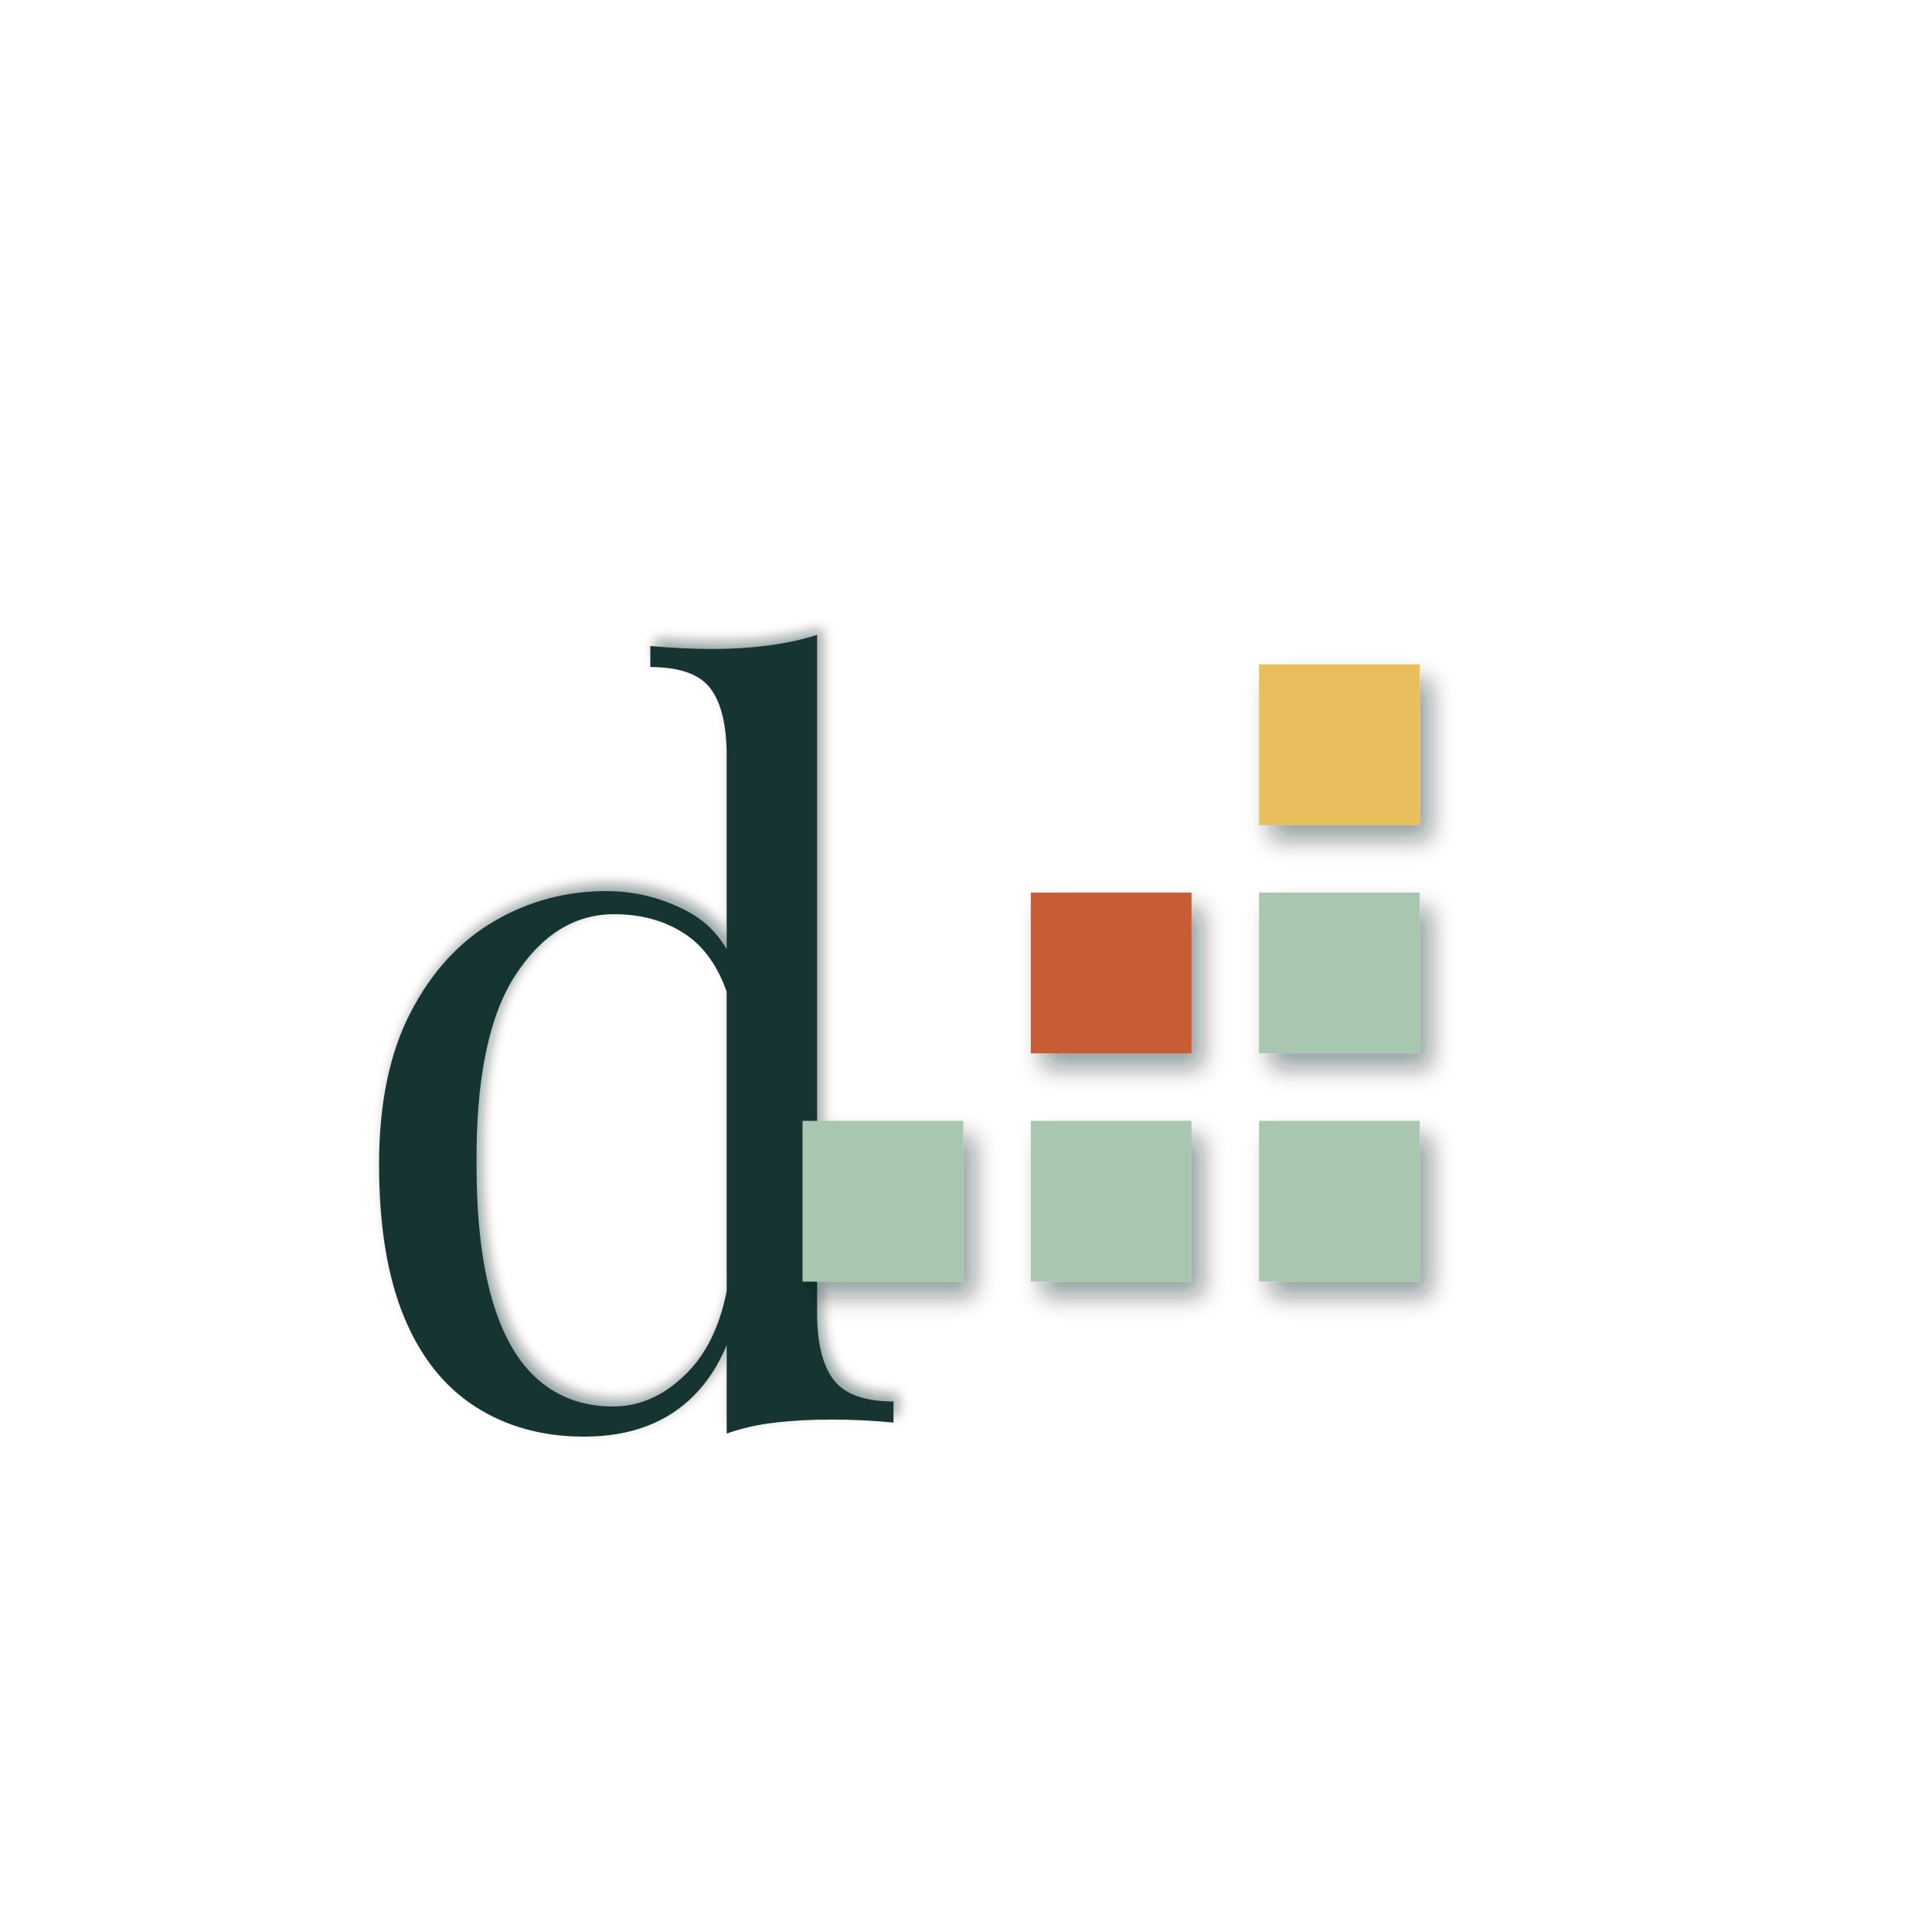
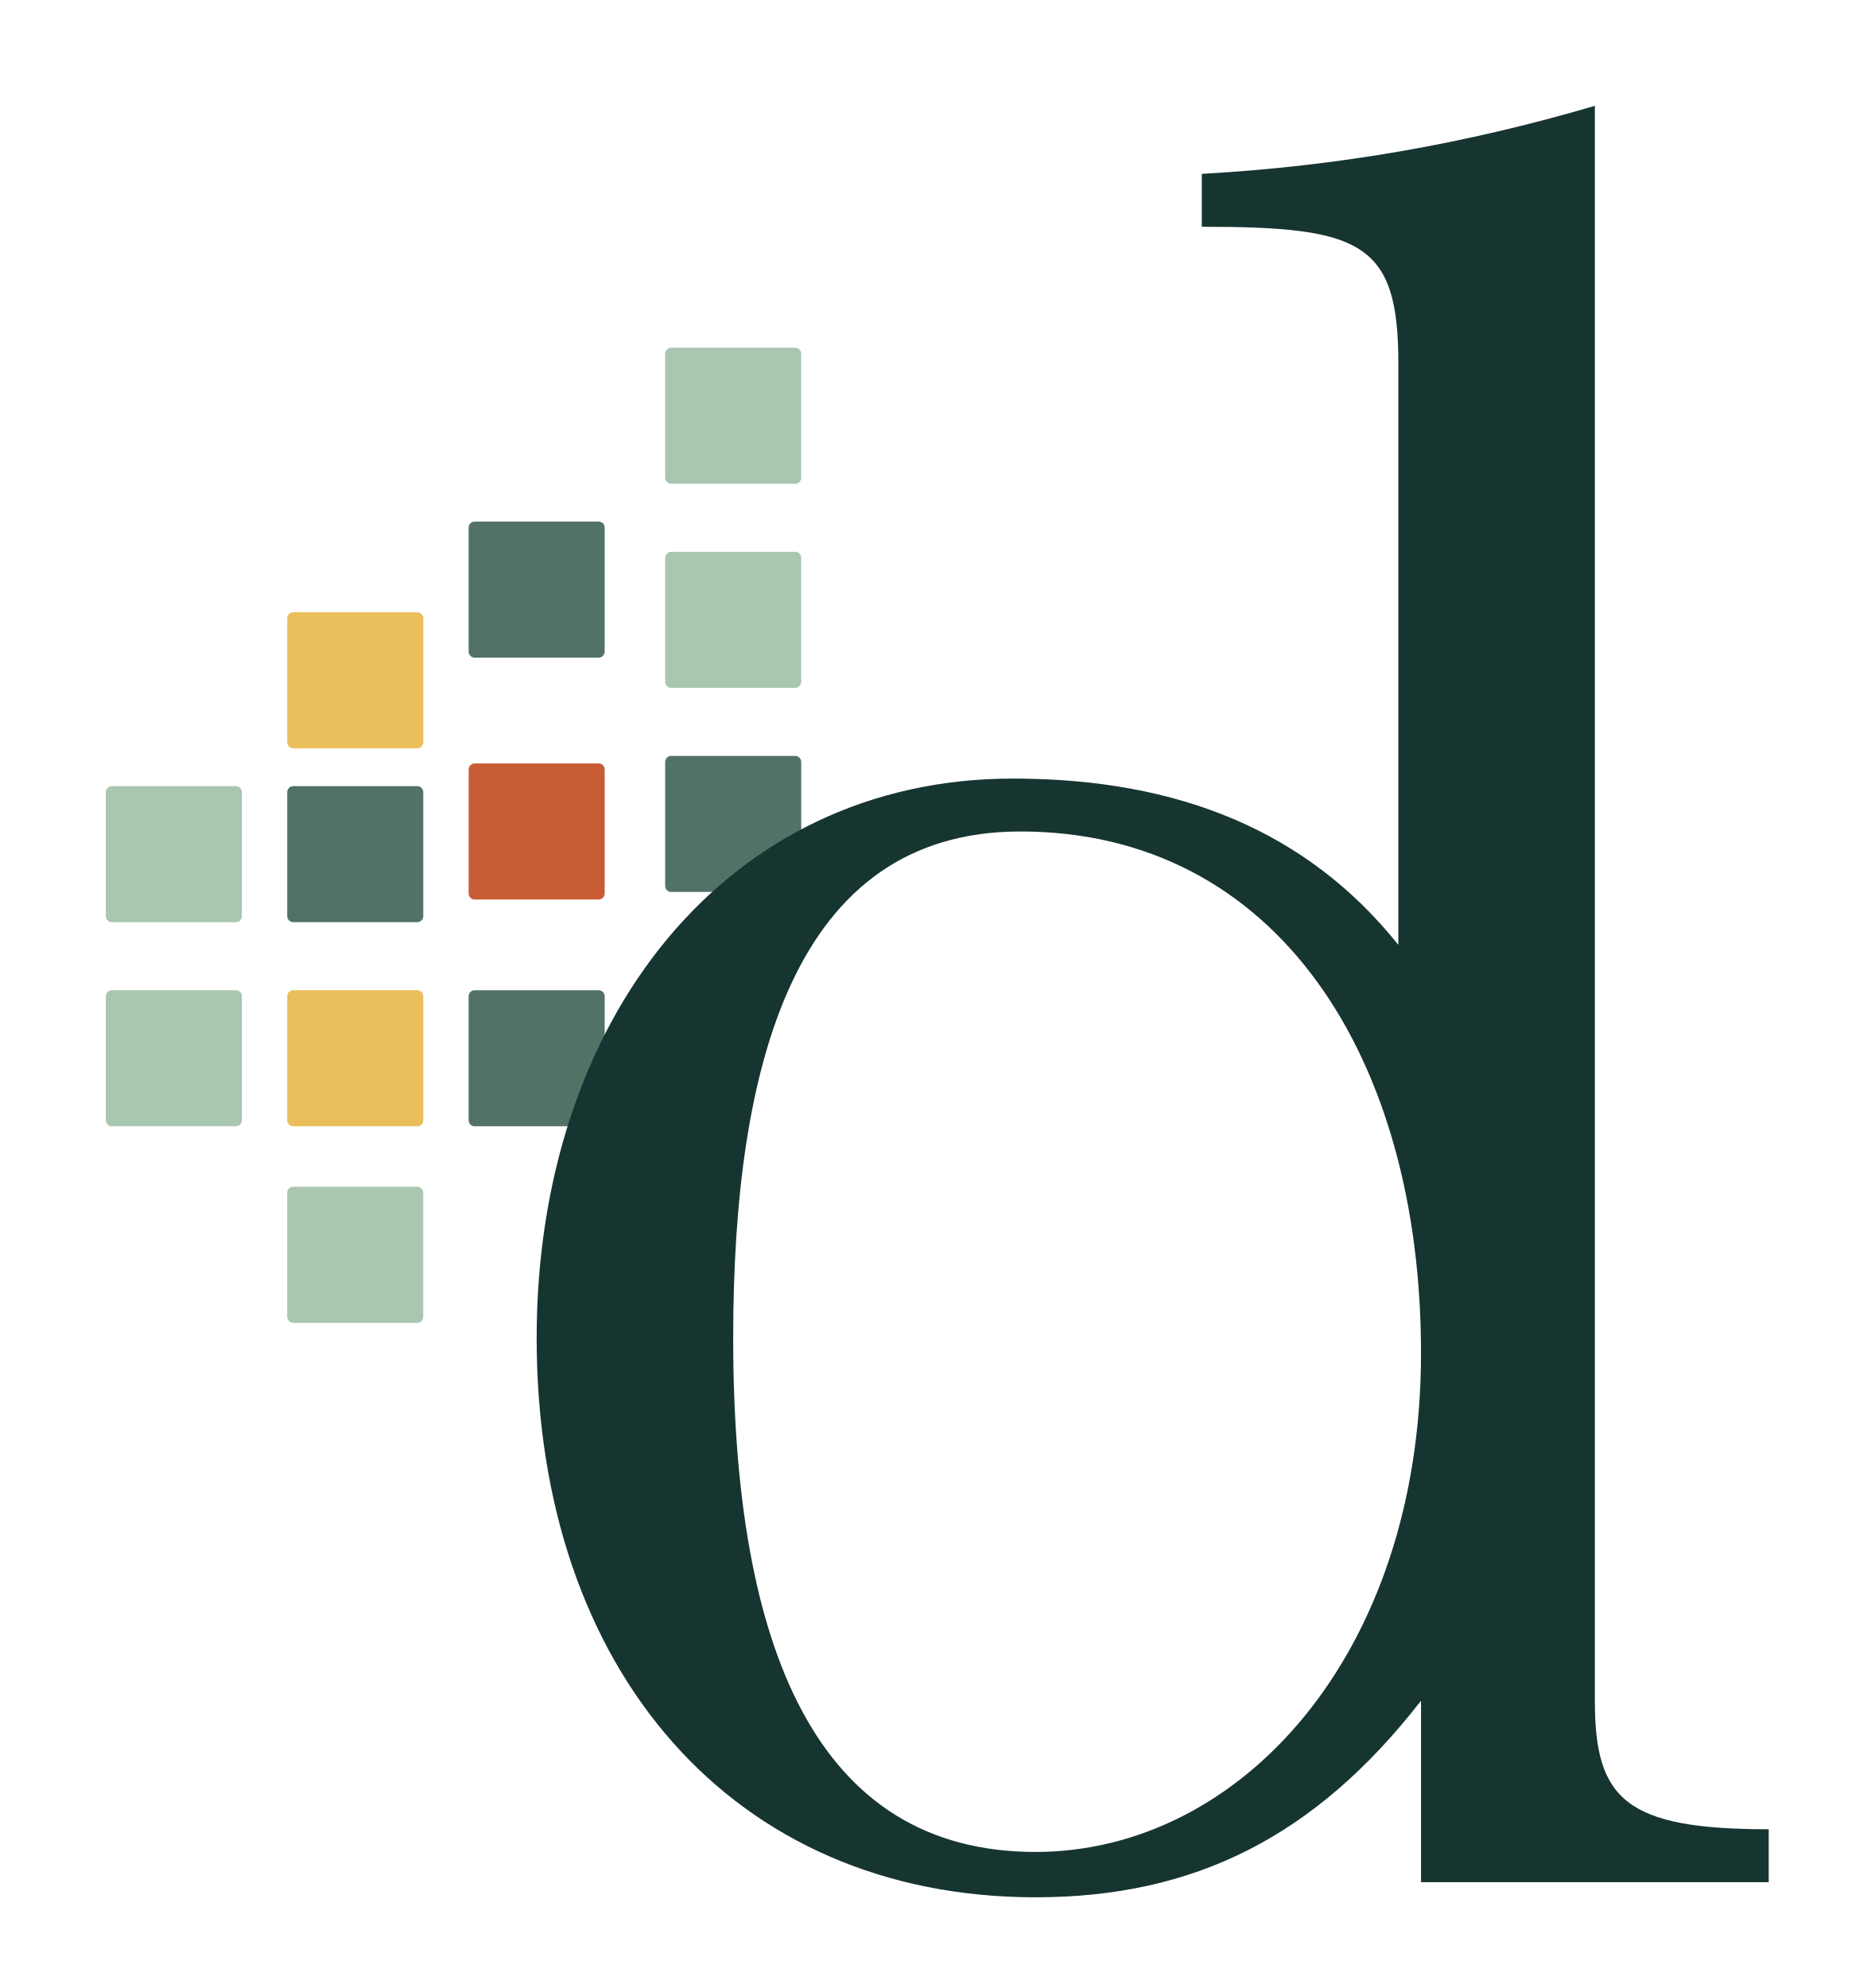
- <svg xmlns="http://www.w3.org/2000/svg" viewBox="0 0 512 512" width="512" height="512">
-   <defs>
-     <filter id="dShadow" x="-40%" y="-40%" width="180%" height="180%">
-       <feDropShadow dx="5" dy="7" stdDeviation="6" flood-color="#0a1815" flood-opacity="0.4" />
-     </filter>
-     <filter id="pxShadow" x="-100%" y="-100%" width="300%" height="300%">
-       <feDropShadow dx="3" dy="4" stdDeviation="3" flood-color="#0a1815" flood-opacity="0.42" />
-     </filter>
-     <filter id="wordShadow" x="-30%" y="-30%" width="160%" height="160%">
-       <feDropShadow dx="3" dy="4" stdDeviation="3" flood-color="#0a1815" flood-opacity="0.32" />
-     </filter>
-   </defs>
-   <g transform="translate(87.68,376.99)">
-     <path d="M484 784V109Q484 64 500.5 42.5Q517 21 560 21V0Q529 3 498 3Q469 3 442.5 0.0Q416 -3 394 -11V664Q394 709 378.0 730.5Q362 752 318 752V773Q350 770 380 770Q409 770 435.5 773.5Q462 777 484 784ZM274 529Q318 529 356.5 508.0Q395 487 408 436L395 426Q381 468 351.5 487.0Q322 506 282 506Q223 506 183.5 445.0Q144 384 145 257Q145 176 160.5 122.5Q176 69 206.5 42.5Q237 16 281 16Q323 16 357.0 52.0Q391 88 398 158L410 144Q402 68 361.5 27.0Q321 -14 252 -14Q190 -14 143.5 16.0Q97 46 72.5 106.0Q48 166 48 257Q48 348 79.5 408.5Q111 469 162.5 499.0Q214 529 274 529Z" fill="#173530" transform="translate(0.000,0.000) scale(0.26624,-0.26624)" filter="url(#dShadow)" />
-     <g transform="translate(125,0)">
-       <rect x="0.00" y="-79.95" width="42.60" height="42.60" fill="#a9c6b0" filter="url(#pxShadow)" />
-       <rect x="60.49" y="-79.95" width="42.60" height="42.60" fill="#a9c6b0" filter="url(#pxShadow)" />
-       <rect x="60.49" y="-140.44" width="42.60" height="42.60" fill="#c85d35" filter="url(#pxShadow)" />
-       <rect x="120.98" y="-79.95" width="42.60" height="42.60" fill="#a9c6b0" filter="url(#pxShadow)" />
-       <rect x="120.98" y="-140.44" width="42.60" height="42.60" fill="#a9c6b0" filter="url(#pxShadow)" />
-       <rect x="120.98" y="-200.93" width="42.60" height="42.60" fill="#e9be5b" filter="url(#pxShadow)" />
-     </g>
+ <svg xmlns="http://www.w3.org/2000/svg" viewBox="0 0 248 263" role="img" aria-labelledby="title">
+   <g transform="translate(14 14)">
+     <rect x="74" y="32" width="18" height="18" rx="0.8" fill="#A9C6B0" />
+     <rect x="48" y="55" width="18" height="18" rx="0.8" fill="#527267" />
+     <rect x="74" y="59" width="18" height="18" rx="0.8" fill="#A9C6B0" />
+     <rect x="24" y="67" width="18" height="18" rx="0.8" fill="#E9BE5B" />
+     <rect x="0" y="90" width="18" height="18" rx="0.8" fill="#A9C6B0" />
+     <rect x="24" y="90" width="18" height="18" rx="0.8" fill="#527267" />
+     <rect x="48" y="87" width="18" height="18" rx="0.8" fill="#C85D35" />
+     <rect x="74" y="86" width="18" height="18" rx="0.8" fill="#527267" />
+     <rect x="0" y="117" width="18" height="18" rx="0.8" fill="#A9C6B0" />
+     <rect x="24" y="117" width="18" height="18" rx="0.8" fill="#E9BE5B" />
+     <rect x="48" y="117" width="18" height="18" rx="0.8" fill="#527267" />
+     <rect x="24" y="143" width="18" height="18" rx="0.8" fill="#A9C6B0" />
+     <path fill="#173530" fill-rule="evenodd" d="M145 9 C163 8 180 5 197 0 L197 211 C197 224 201 228 220 228 L220 235 L174 235 L174 211 C160 229 144 237 123 237 C83 237 57 207 57 163 C57 121 82 89 120 89 C142 89 159 96 171 111 L171 34 C171 18 166 16 145 16 Z M121 96 C91 96 83 127 83 163 C83 204 94 231 123 231 C150 231 174 205 174 165 C174 126 155 96 121 96 Z" />
  </g>
</svg>
